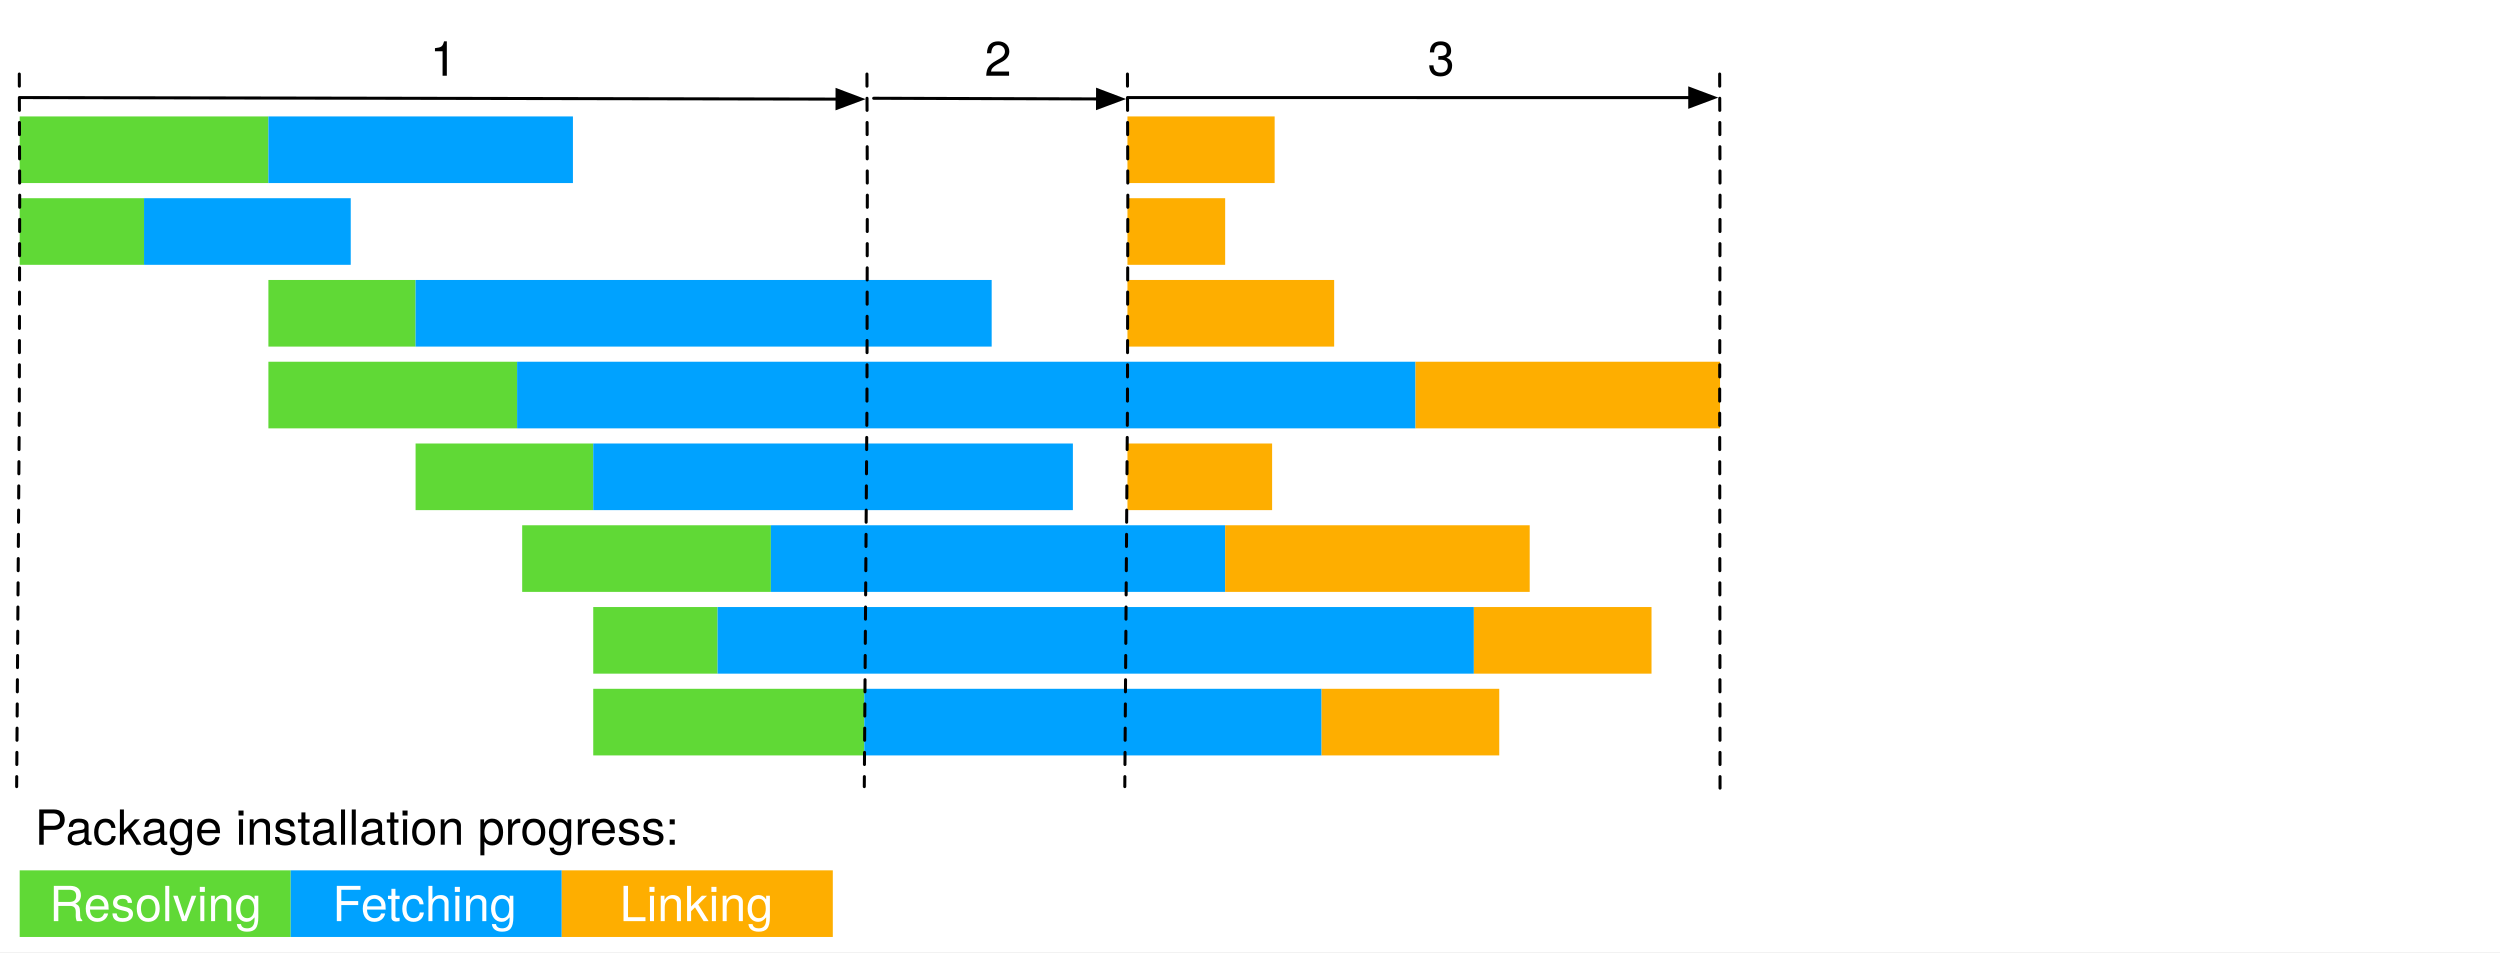
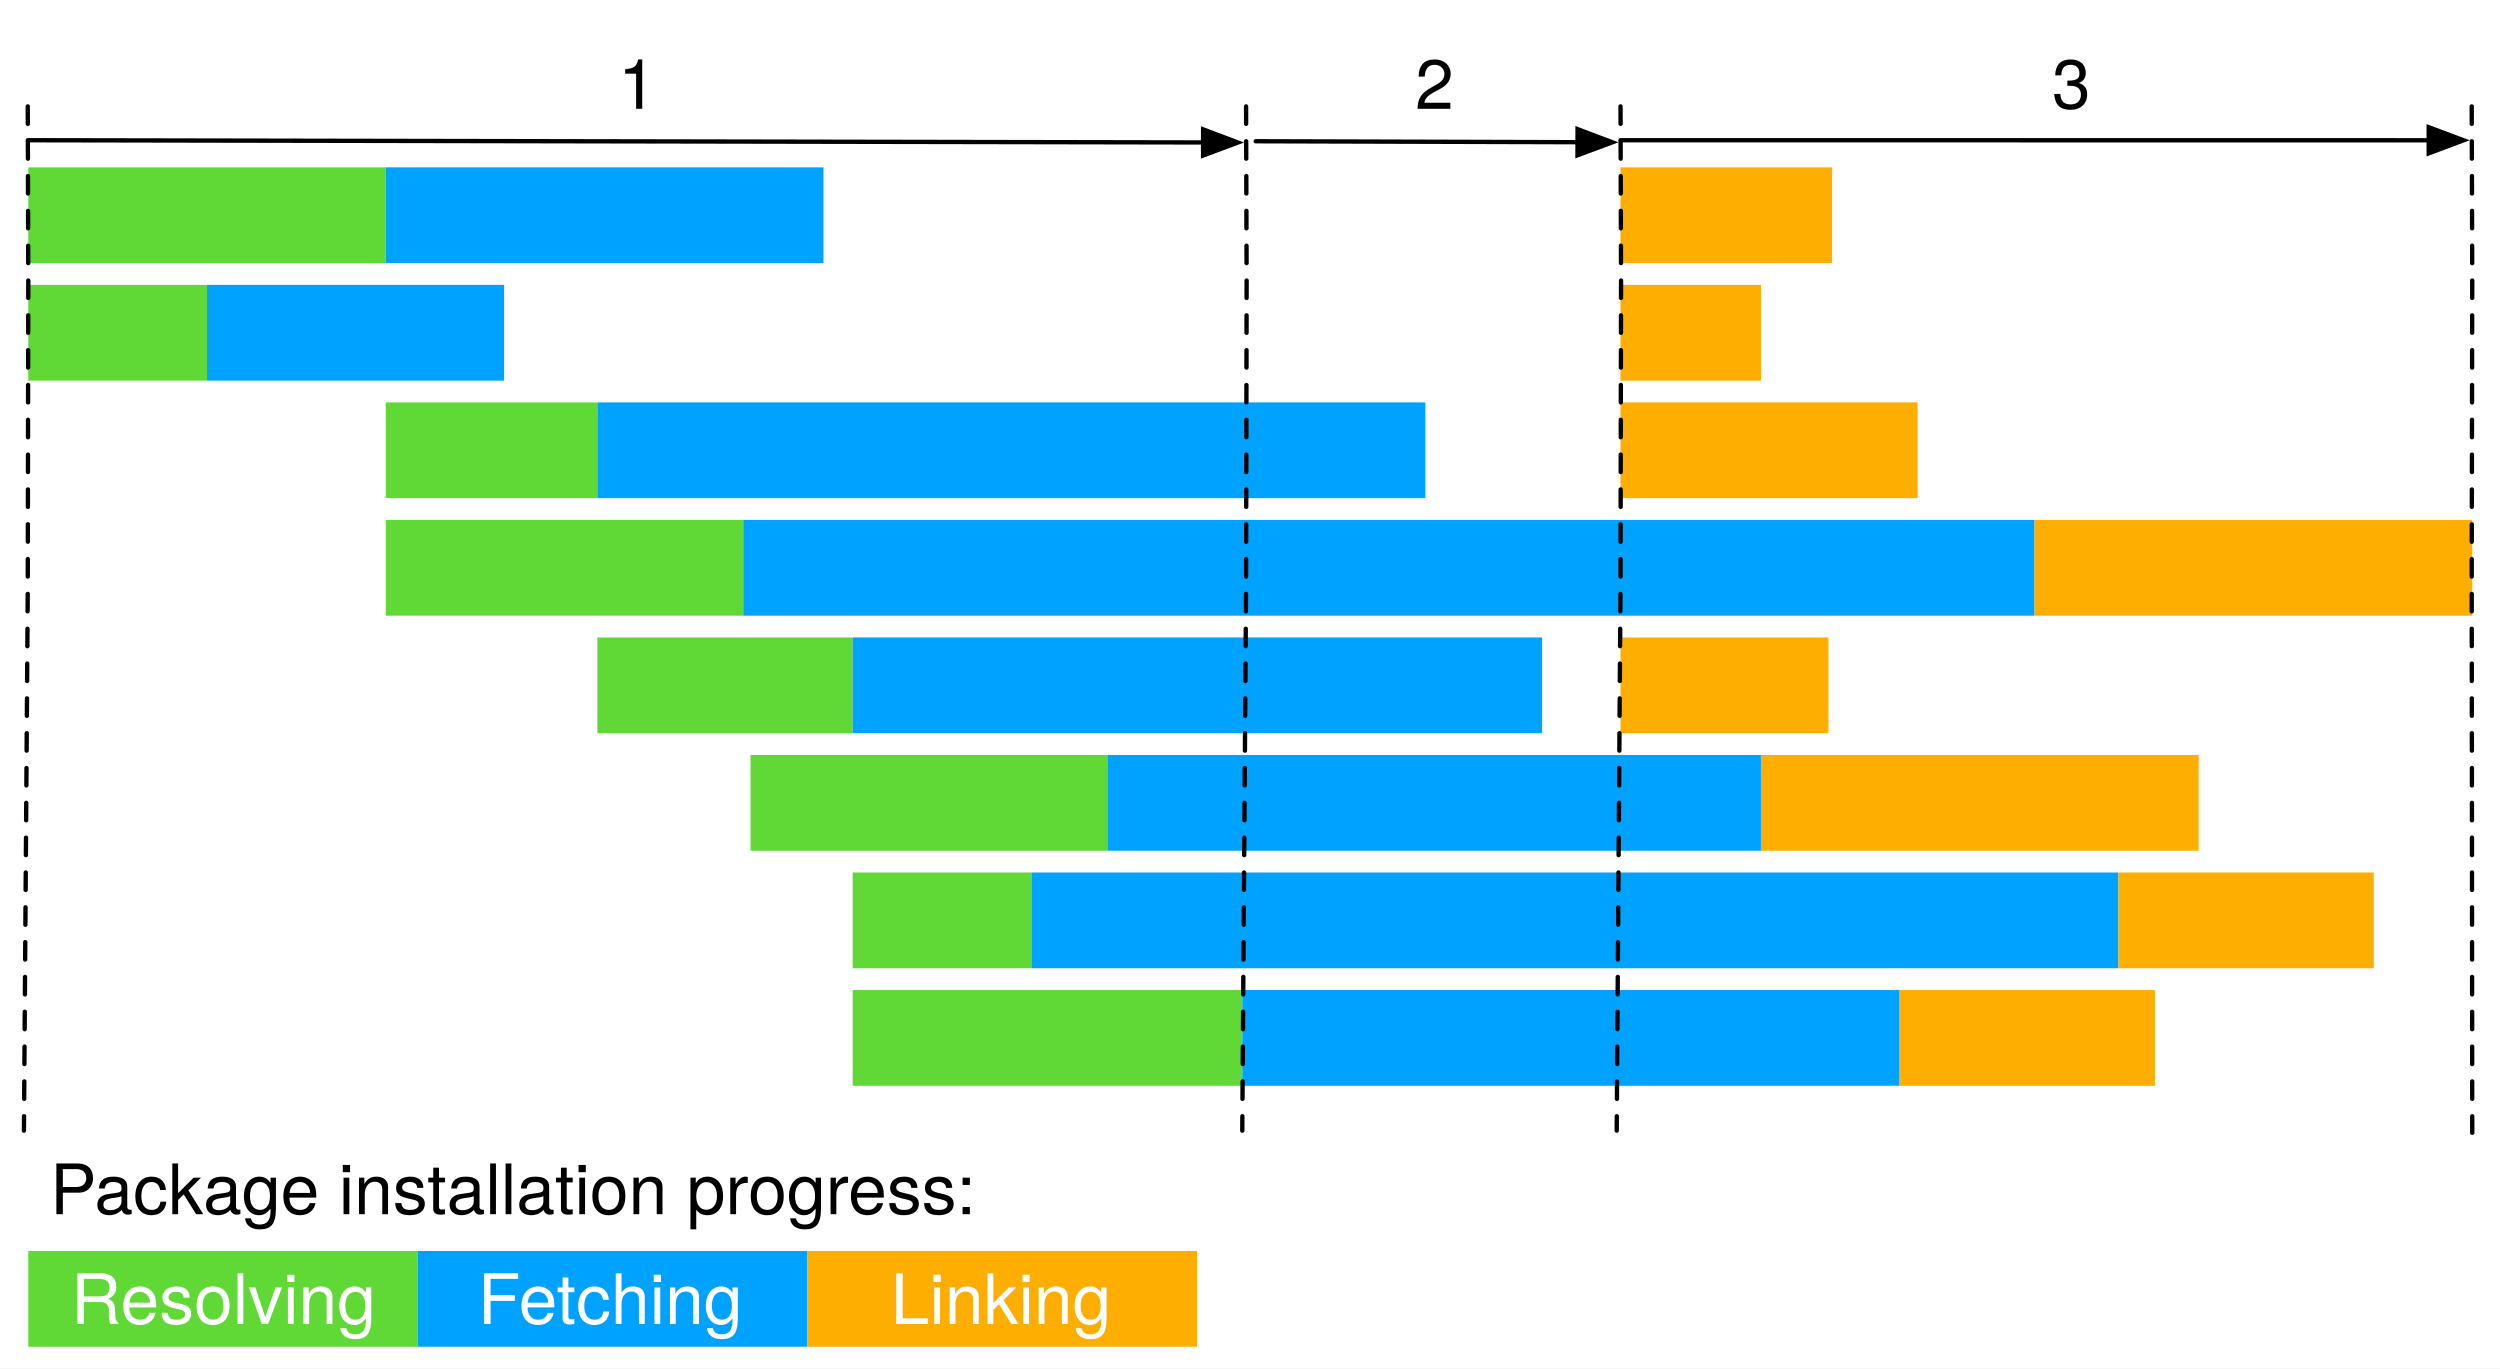
- <svg xmlns="http://www.w3.org/2000/svg" version="1.1" viewBox="135.095 1407 825.524 314.396" width="825.524" height="314.396">
+ <svg xmlns="http://www.w3.org/2000/svg" version="1.1" viewBox="135.095 1407 574.349 314.396" width="574.349" height="314.396">
  <defs>
    <marker orient="auto" overflow="visible" markerUnits="strokeWidth" id="FilledArrow_Marker" stroke-linejoin="miter" stroke-miterlimit="10" viewBox="-1 -4 10 8" markerWidth="10" markerHeight="8" color="black">
      <g>
        <path d="M 8 0 L 0 -3 L 0 3 Z" fill="currentColor" stroke="currentColor" stroke-width="1" />
      </g>
    </marker>
  </defs>
-   <g id="Canvas_1" stroke-dasharray="none" fill="none" stroke-opacity="1" fill-opacity="1" stroke="none">
-     <rect fill="white" x="135.095" y="1407" width="825.524" height="314.396" />
+   <g id="Canvas_1" stroke-opacity="1" fill="none" fill-opacity="1" stroke-dasharray="none" stroke="none">
+     <rect fill="white" x="135.095" y="1407" width="574.349" height="314.396" />
    <g id="Canvas_1_Layer_1">
      <g id="Graphic_148">
        <rect x="141.595" y="1445.448" width="82.126" height="22" fill="#60d936" />
      </g>
      <g id="Graphic_147">
        <rect x="223.721" y="1445.448" width="100.562" height="22" fill="#00a2ff" />
      </g>
      <g id="Graphic_146">
        <rect x="507.391" y="1445.448" width="48.605" height="22" fill="#feae00" />
      </g>
      <g id="Graphic_145">
        <rect x="141.595" y="1472.448" width="41.063" height="22" fill="#60d936" />
      </g>
      <g id="Graphic_144">
        <rect x="182.658" y="1472.448" width="68.255" height="22" fill="#00a2ff" />
      </g>
      <g id="Graphic_143">
        <rect x="223.721" y="1499.448" width="48.605" height="22" fill="#60d936" />
      </g>
      <g id="Graphic_142">
        <rect x="223.721" y="1526.448" width="82.126" height="22" fill="#60d936" />
      </g>
      <g id="Graphic_141">
        <rect x="272.326" y="1553.448" width="58.661" height="22" fill="#60d936" />
      </g>
      <g id="Graphic_140">
        <rect x="307.523" y="1580.448" width="82.126" height="22" fill="#60d936" />
      </g>
      <g id="Graphic_139">
        <rect x="330.987" y="1607.448" width="41.063" height="22" fill="#60d936" />
      </g>
      <g id="Graphic_138">
        <rect x="330.987" y="1634.448" width="89.5" height="22" fill="#60d936" />
      </g>
      <g id="Graphic_137">
        <rect x="272.326" y="1499.448" width="190.23" height="22" fill="#00a2ff" />
      </g>
      <g id="Graphic_136">
        <rect x="305.847" y="1526.448" width="296.659" height="22" fill="#00a2ff" />
      </g>
      <g id="Graphic_135">
        <rect x="330.987" y="1553.448" width="158.386" height="22" fill="#00a2ff" />
      </g>
      <g id="Graphic_134">
        <rect x="389.649" y="1580.448" width="150.006" height="22" fill="#00a2ff" />
      </g>
      <g id="Graphic_133">
        <rect x="372.05" y="1607.448" width="249.73" height="22" fill="#00a2ff" />
      </g>
      <g id="Graphic_132">
        <rect x="420.494" y="1634.448" width="151.006" height="22" fill="#00a2ff" />
      </g>
      <g id="Graphic_130">
        <rect x="507.391" y="1472.448" width="32.264" height="22" fill="#feae00" />
      </g>
      <g id="Graphic_129">
        <rect x="507.391" y="1499.448" width="68.255" height="22" fill="#feae00" />
      </g>
      <g id="Graphic_128">
        <rect x="602.506" y="1526.448" width="100.562" height="22" fill="#feae00" />
      </g>
      <g id="Graphic_127">
        <rect x="507.391" y="1553.448" width="47.767" height="22" fill="#feae00" />
      </g>
      <g id="Graphic_126">
        <rect x="539.654" y="1580.448" width="100.562" height="22" fill="#feae00" />
      </g>
      <g id="Graphic_125">
        <rect x="621.78" y="1607.448" width="58.661" height="22" fill="#feae00" />
      </g>
      <g id="Graphic_124">
        <rect x="571.499" y="1634.448" width="58.661" height="22" fill="#feae00" />
      </g>
      <g id="Line_123">
        <path d="M 507.391 1431.448 L 507.515 1471.492 L 507.391 1541.237 L 506.515 1666.75" stroke="black" stroke-linecap="round" stroke-linejoin="round" stroke-dasharray="4.0,4.0" stroke-width="1" />
      </g>
      <g id="Line_122">
        <path d="M 141.471 1431.448 L 141.595 1471.921 L 141.471 1542.415 L 140.595 1666.75" stroke="black" stroke-linecap="round" stroke-linejoin="round" stroke-dasharray="4.0,4.0" stroke-width="1" />
      </g>
      <g id="Line_121">
        <path d="M 702.944 1431.448 L 703.068 1471.07 L 702.944 1540.082 L 703.068 1667.25" stroke="black" stroke-linecap="round" stroke-linejoin="round" stroke-dasharray="4.0,4.0" stroke-width="1" />
      </g>
      <g id="Graphic_116">
        <text transform="translate(277.0963 1417)" fill="black">
          <tspan font-family="Helvetica Neue" font-size="16" fill="black" x="31974423e-20" y="15">1</tspan>
        </text>
      </g>
      <g id="Line_115">
        <line x1="141.495" y1="1439.215" x2="411.495" y2="1439.725" marker-end="url(#FilledArrow_Marker)" stroke="black" stroke-linecap="round" stroke-linejoin="round" stroke-width="1" />
      </g>
      <g id="Line_114">
        <line x1="423.589" y1="1439.448" x2="497.516" y2="1439.668" marker-end="url(#FilledArrow_Marker)" stroke="black" stroke-linecap="round" stroke-linejoin="round" stroke-width="1" />
      </g>
      <g id="Line_113">
        <line x1="507.415" y1="1439.218" x2="693.068" y2="1439.227" marker-end="url(#FilledArrow_Marker)" stroke="black" stroke-linecap="round" stroke-linejoin="round" stroke-width="1" />
      </g>
      <g id="Graphic_112">
        <text transform="translate(460.2036 1417)" fill="black">
          <tspan font-family="Helvetica Neue" font-size="16" fill="black" x="31974423e-20" y="15">2</tspan>
        </text>
      </g>
      <g id="Graphic_111">
        <text transform="translate(599.824 1417)" fill="black">
          <tspan font-family="Helvetica Neue" font-size="16" fill="black" x="6.684" y="15">3</tspan>
        </text>
      </g>
      <g id="Graphic_186">
        <text transform="translate(146.595 1670.948)" fill="black">
          <tspan font-family="Helvetica Neue" font-size="16" fill="black" x="8526513e-19" y="15">Package installation progress:</tspan>
        </text>
      </g>
      <g id="Graphic_185">
        <rect x="141.595" y="1694.396" width="89.5" height="22" fill="#60d936" />
        <text transform="translate(146.595 1696.172)" fill="white">
          <tspan font-family="Helvetica Neue" font-size="16" fill="white" x="4.79" y="15">Resolving</tspan>
        </text>
      </g>
      <g id="Graphic_184">
        <rect x="231.095" y="1694.396" width="89.5" height="22" fill="#00a2ff" />
        <text transform="translate(236.095 1696.172)" fill="white">
          <tspan font-family="Helvetica Neue" font-size="16" fill="white" x="8.782" y="15">Fetching</tspan>
        </text>
      </g>
      <g id="Graphic_183">
        <rect x="320.595" y="1694.396" width="89.5" height="22" fill="#feae00" />
        <text transform="translate(325.5951 1696.172)" fill="white">
          <tspan font-family="Helvetica Neue" font-size="16" fill="white" x="14.11" y="15">Linking</tspan>
        </text>
      </g>
      <g id="Line_188">
        <path d="M 421.369 1431.448 L 421.494 1471.492 L 421.369 1541.237 L 420.494 1666.75" stroke="black" stroke-linecap="round" stroke-linejoin="round" stroke-dasharray="4.0,4.0" stroke-width="1" />
      </g>
    </g>
  </g>
</svg>
